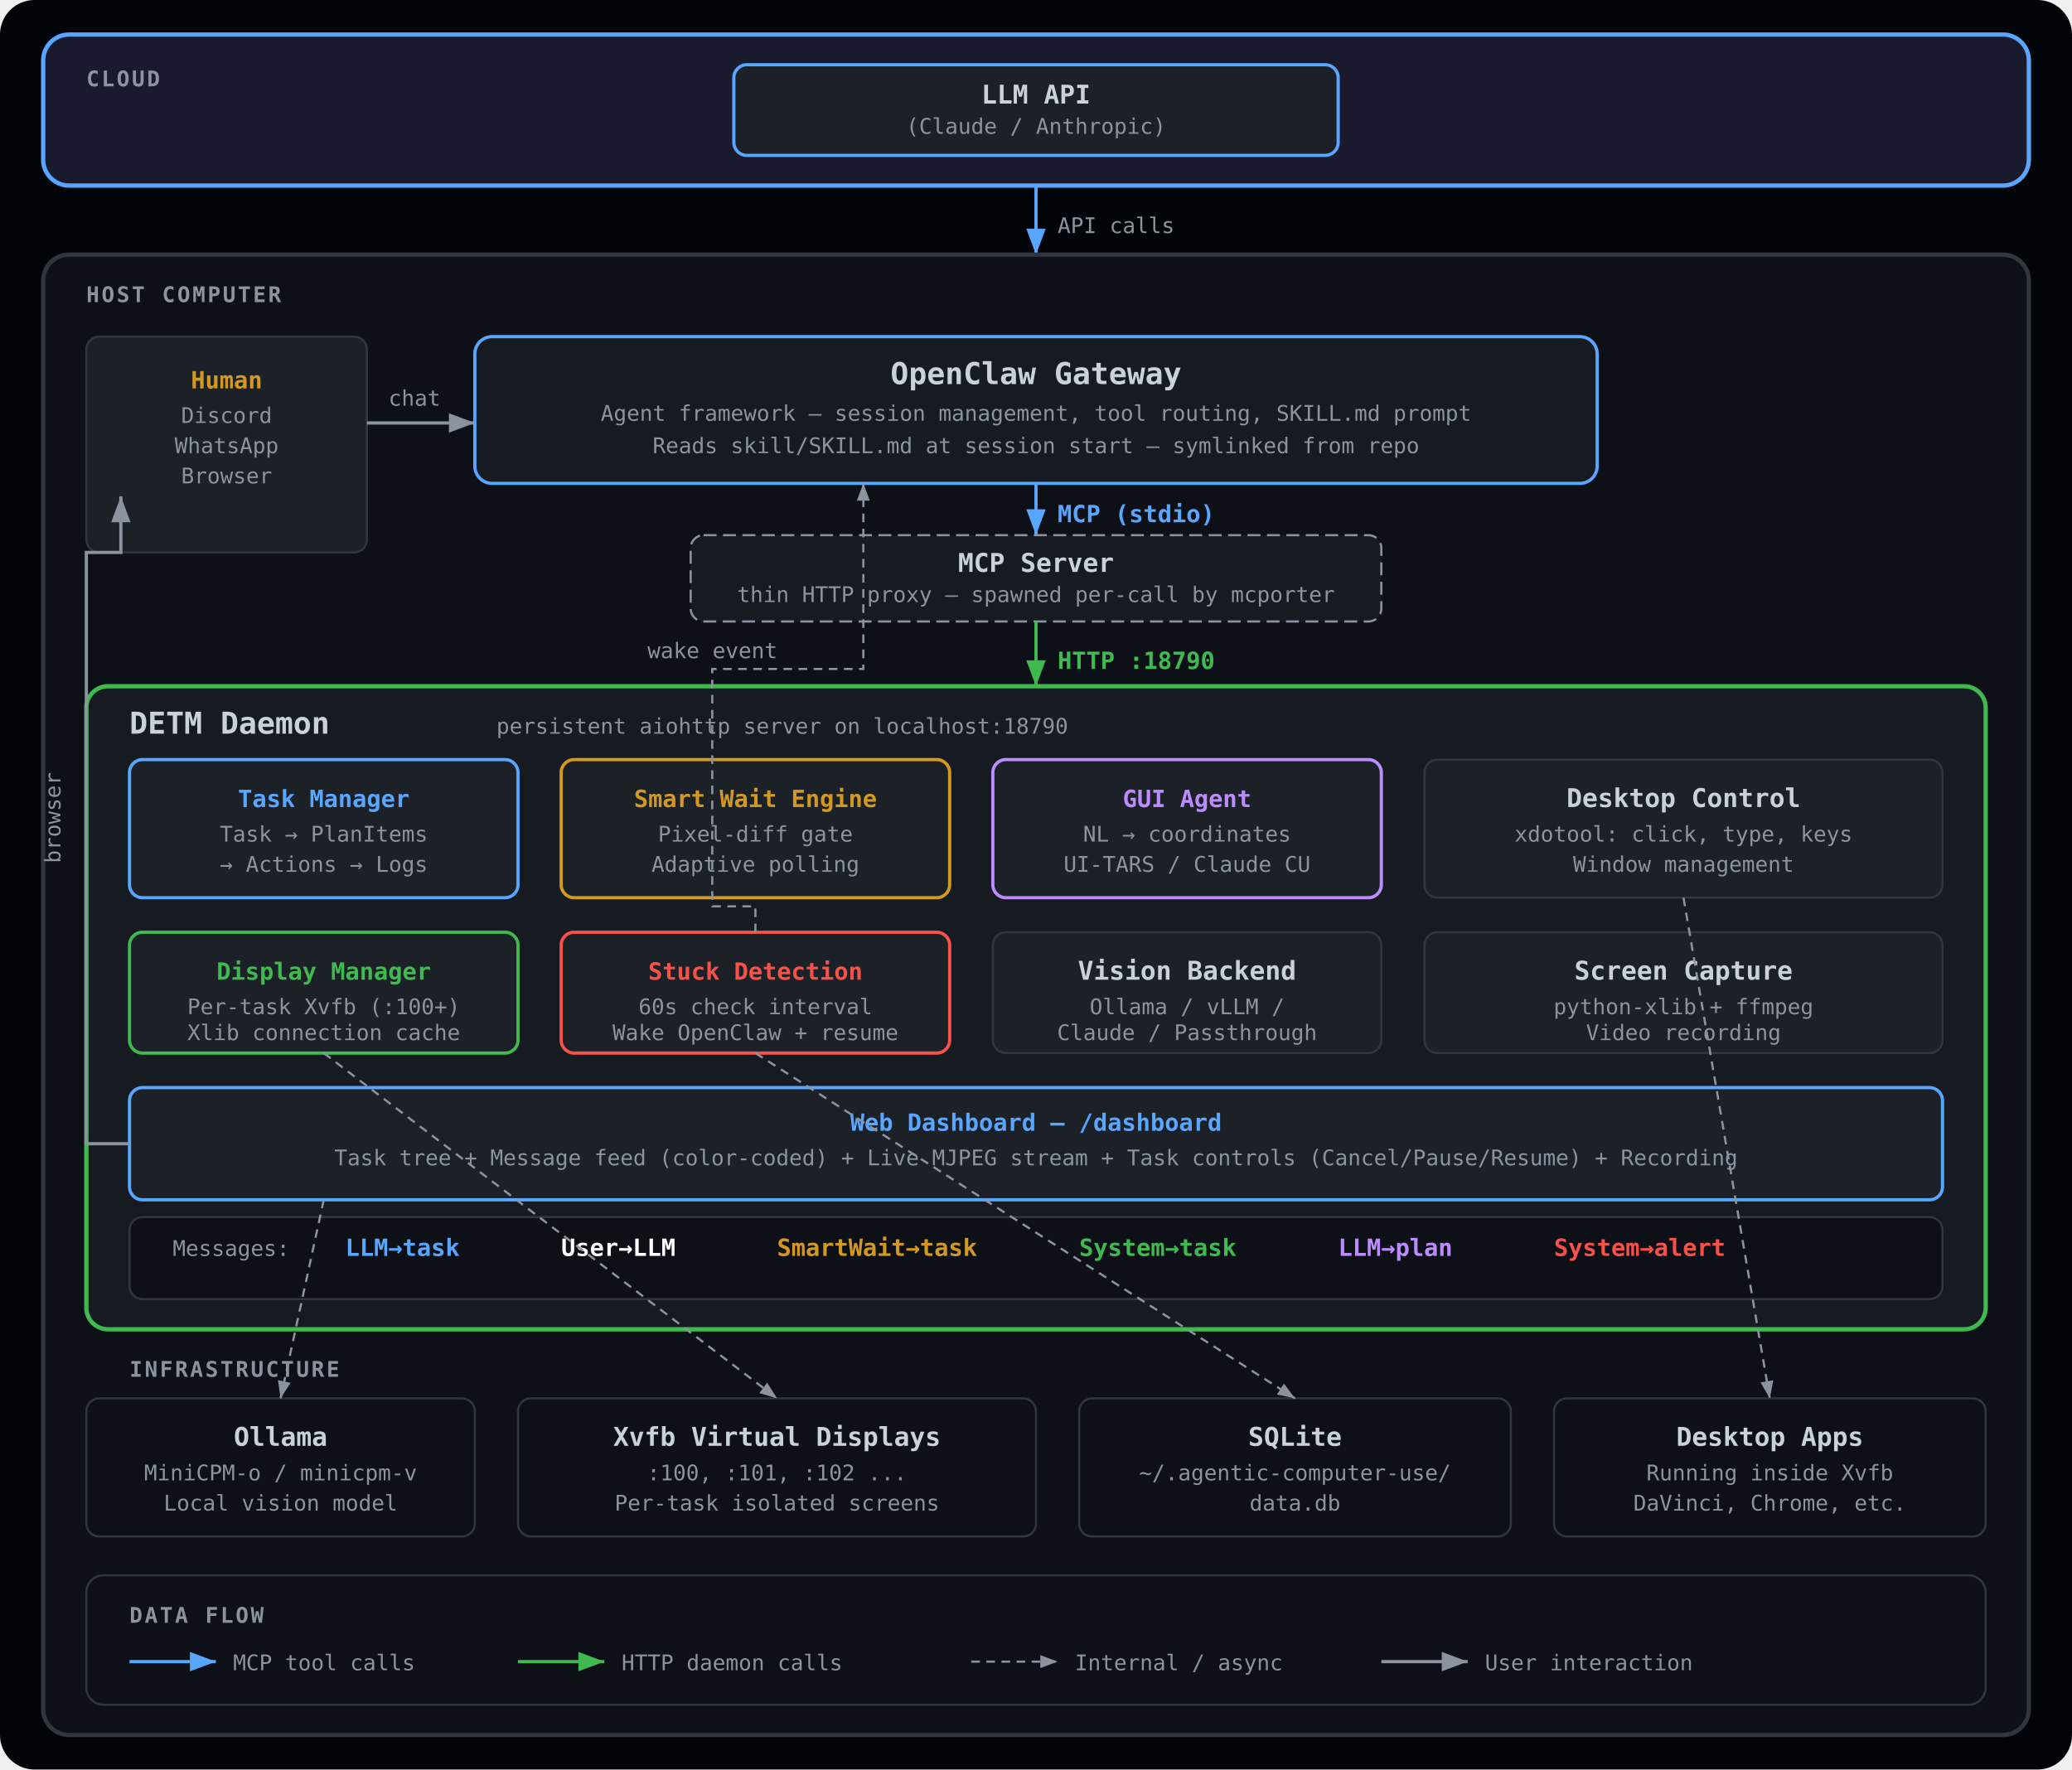
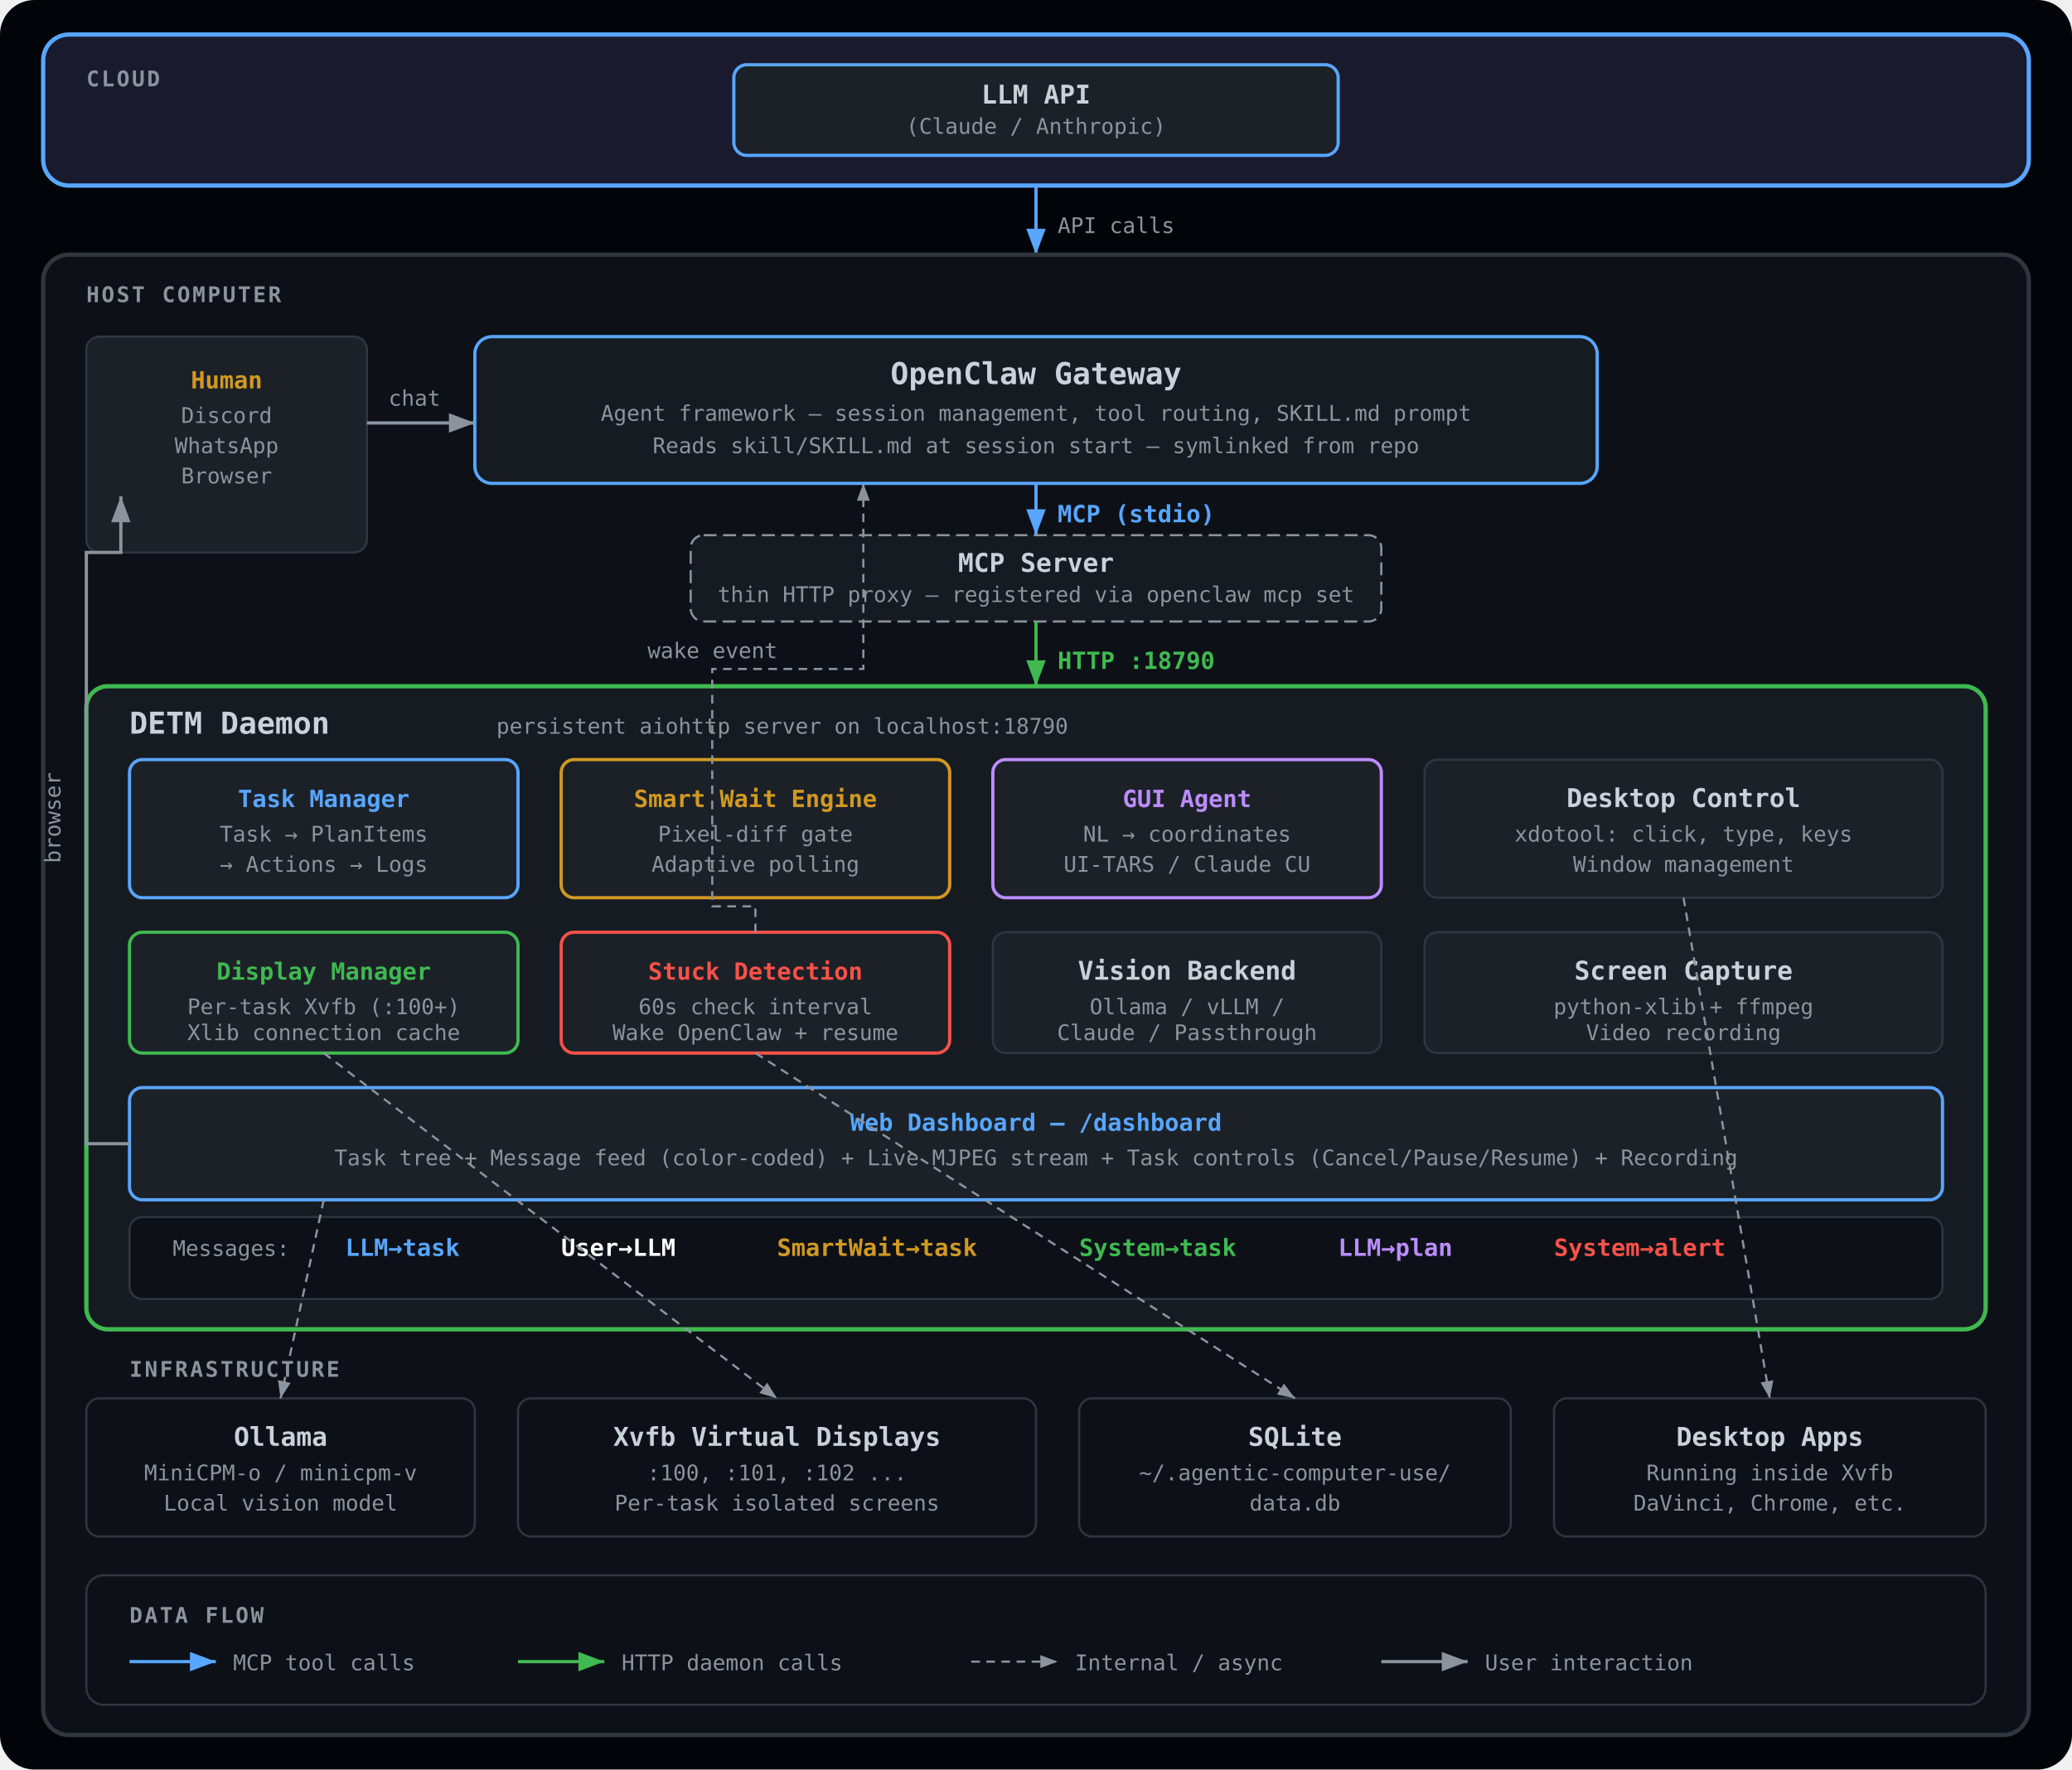
<svg xmlns="http://www.w3.org/2000/svg" viewBox="0 0 960 820" font-family="'SF Mono','Cascadia Code','Fira Code',Consolas,monospace" font-size="12">
  <defs>
    <style>
      .cloud-bg { fill: #1a1a2e; stroke: #58a6ff; stroke-width: 2; rx: 12; }
      .host-bg { fill: #0d1117; stroke: #30363d; stroke-width: 2; rx: 12; }
      .openclaw-bg { fill: #161b22; stroke: #58a6ff; stroke-width: 1.5; rx: 8; }
      .mcp-bg { fill: #161b22; stroke: #8b949e; stroke-width: 1; rx: 6; stroke-dasharray: 6,3; }
      .daemon-bg { fill: #161b22; stroke: #3fb950; stroke-width: 2; rx: 10; }
      .component { fill: #1c2128; stroke: #30363d; stroke-width: 1; rx: 6; }
      .component-active { fill: #1c2128; stroke: #58a6ff; stroke-width: 1.5; rx: 6; }
      .component-warn { fill: #1c2128; stroke: #d29922; stroke-width: 1.5; rx: 6; }
      .component-green { fill: #1c2128; stroke: #3fb950; stroke-width: 1.5; rx: 6; }
      .component-purple { fill: #1c2128; stroke: #bc8cff; stroke-width: 1.5; rx: 6; }
      .component-red { fill: #1c2128; stroke: #f85149; stroke-width: 1.5; rx: 6; }
      .infra { fill: #0d1117; stroke: #30363d; stroke-width: 1; rx: 6; }
      .title { fill: #c9d1d9; font-size: 14px; font-weight: 700; }
      .subtitle { fill: #8b949e; font-size: 10px; }
      .label { fill: #c9d1d9; font-size: 12px; font-weight: 600; }
      .label-sm { fill: #c9d1d9; font-size: 11px; }
      .label-dim { fill: #8b949e; font-size: 10px; }
      .label-blue { fill: #58a6ff; font-size: 11px; font-weight: 600; }
      .label-green { fill: #3fb950; font-size: 11px; font-weight: 600; }
      .label-yellow { fill: #d29922; font-size: 11px; font-weight: 600; }
      .label-purple { fill: #bc8cff; font-size: 11px; font-weight: 600; }
      .label-red { fill: #f85149; font-size: 11px; font-weight: 600; }
      .arrow { stroke: #8b949e; stroke-width: 1.5; fill: none; marker-end: url(#arrowhead); }
      .arrow-blue { stroke: #58a6ff; stroke-width: 1.5; fill: none; marker-end: url(#arrowhead-blue); }
      .arrow-green { stroke: #3fb950; stroke-width: 1.5; fill: none; marker-end: url(#arrowhead-green); }
      .arrow-dashed { stroke: #8b949e; stroke-width: 1; fill: none; stroke-dasharray: 4,3; marker-end: url(#arrowhead); }
      .section-label { fill: #8b949e; font-size: 10px; text-transform: uppercase; letter-spacing: 1px; font-weight: 600; }
    </style>
    <marker id="arrowhead" markerWidth="8" markerHeight="6" refX="8" refY="3" orient="auto">
      <polygon points="0 0, 8 3, 0 6" fill="#8b949e" />
    </marker>
    <marker id="arrowhead-blue" markerWidth="8" markerHeight="6" refX="8" refY="3" orient="auto">
      <polygon points="0 0, 8 3, 0 6" fill="#58a6ff" />
    </marker>
    <marker id="arrowhead-green" markerWidth="8" markerHeight="6" refX="8" refY="3" orient="auto">
      <polygon points="0 0, 8 3, 0 6" fill="#3fb950" />
    </marker>
  </defs>
  <rect width="960" height="820" fill="#010409" rx="16" />
  <rect x="20" y="16" width="920" height="70" class="cloud-bg" />
  <text x="40" y="40" class="section-label">CLOUD</text>
  <rect x="340" y="30" width="280" height="42" class="component-active" />
  <text x="480" y="48" text-anchor="middle" class="label">LLM API</text>
  <text x="480" y="62" text-anchor="middle" class="label-dim">(Claude / Anthropic)</text>
  <line x1="480" y1="86" x2="480" y2="118" class="arrow-blue" />
  <text x="490" y="108" class="label-dim">API calls</text>
  <rect x="20" y="118" width="920" height="686" class="host-bg" />
  <text x="40" y="140" class="section-label">HOST COMPUTER</text>
  <rect x="40" y="156" width="130" height="100" class="component" />
  <text x="105" y="180" text-anchor="middle" class="label-yellow">Human</text>
  <text x="105" y="196" text-anchor="middle" class="label-dim">Discord</text>
  <text x="105" y="210" text-anchor="middle" class="label-dim">WhatsApp</text>
  <text x="105" y="224" text-anchor="middle" class="label-dim">Browser</text>
  <line x1="170" y1="196" x2="220" y2="196" class="arrow" />
  <text x="180" y="188" class="label-dim">chat</text>
  <rect x="220" y="156" width="520" height="68" class="openclaw-bg" />
  <text x="480" y="178" text-anchor="middle" class="title">OpenClaw Gateway</text>
  <text x="480" y="195" text-anchor="middle" class="label-dim">Agent framework — session management, tool routing, SKILL.md prompt</text>
  <text x="480" y="210" text-anchor="middle" class="label-dim">Reads skill/SKILL.md at session start — symlinked from repo</text>
  <line x1="480" y1="224" x2="480" y2="248" class="arrow-blue" />
  <text x="490" y="242" class="label-blue">MCP (stdio)</text>
  <rect x="320" y="248" width="320" height="40" class="mcp-bg" />
  <text x="480" y="265" text-anchor="middle" class="label">MCP Server</text>
-   <text x="480" y="279" text-anchor="middle" class="label-dim">thin HTTP proxy — spawned per-call by mcporter</text>
+   <text x="480" y="279" text-anchor="middle" class="label-dim">thin HTTP proxy — registered via openclaw mcp set</text>
  <line x1="480" y1="288" x2="480" y2="318" class="arrow-green" />
  <text x="490" y="310" class="label-green">HTTP :18790</text>
  <rect x="40" y="318" width="880" height="298" class="daemon-bg" />
  <text x="60" y="340" class="title">DETM Daemon</text>
  <text x="230" y="340" class="label-dim">persistent aiohttp server on localhost:18790</text>
  <rect x="60" y="352" width="180" height="64" class="component-active" />
  <text x="150" y="374" text-anchor="middle" class="label-blue">Task Manager</text>
  <text x="150" y="390" text-anchor="middle" class="label-dim">Task → PlanItems</text>
  <text x="150" y="404" text-anchor="middle" class="label-dim">→ Actions → Logs</text>
  <rect x="260" y="352" width="180" height="64" class="component-warn" />
  <text x="350" y="374" text-anchor="middle" class="label-yellow">Smart Wait Engine</text>
  <text x="350" y="390" text-anchor="middle" class="label-dim">Pixel-diff gate</text>
  <text x="350" y="404" text-anchor="middle" class="label-dim">Adaptive polling</text>
  <rect x="460" y="352" width="180" height="64" class="component-purple" />
  <text x="550" y="374" text-anchor="middle" class="label-purple">GUI Agent</text>
  <text x="550" y="390" text-anchor="middle" class="label-dim">NL → coordinates</text>
  <text x="550" y="404" text-anchor="middle" class="label-dim">UI-TARS / Claude CU</text>
  <rect x="660" y="352" width="240" height="64" class="component" />
  <text x="780" y="374" text-anchor="middle" class="label">Desktop Control</text>
  <text x="780" y="390" text-anchor="middle" class="label-dim">xdotool: click, type, keys</text>
  <text x="780" y="404" text-anchor="middle" class="label-dim">Window management</text>
  <rect x="60" y="432" width="180" height="56" class="component-green" />
  <text x="150" y="454" text-anchor="middle" class="label-green">Display Manager</text>
  <text x="150" y="470" text-anchor="middle" class="label-dim">Per-task Xvfb (:100+)</text>
  <text x="150" y="482" text-anchor="middle" class="label-dim">Xlib connection cache</text>
  <rect x="260" y="432" width="180" height="56" class="component-red" />
  <text x="350" y="454" text-anchor="middle" class="label-red">Stuck Detection</text>
  <text x="350" y="470" text-anchor="middle" class="label-dim">60s check interval</text>
  <text x="350" y="482" text-anchor="middle" class="label-dim">Wake OpenClaw + resume</text>
  <rect x="460" y="432" width="180" height="56" class="component" />
  <text x="550" y="454" text-anchor="middle" class="label">Vision Backend</text>
  <text x="550" y="470" text-anchor="middle" class="label-dim">Ollama / vLLM /</text>
  <text x="550" y="482" text-anchor="middle" class="label-dim">Claude / Passthrough</text>
  <rect x="660" y="432" width="240" height="56" class="component" />
  <text x="780" y="454" text-anchor="middle" class="label">Screen Capture</text>
  <text x="780" y="470" text-anchor="middle" class="label-dim">python-xlib + ffmpeg</text>
  <text x="780" y="482" text-anchor="middle" class="label-dim">Video recording</text>
  <rect x="60" y="504" width="840" height="52" class="component-active" />
  <text x="480" y="524" text-anchor="middle" class="label-blue">Web Dashboard — /dashboard</text>
  <text x="480" y="540" text-anchor="middle" class="label-dim">Task tree + Message feed (color-coded) + Live MJPEG stream + Task controls (Cancel/Pause/Resume) + Recording</text>
  <rect x="60" y="564" width="840" height="38" rx="6" fill="#0d1117" stroke="#30363d" stroke-width="1" />
  <text x="80" y="582" class="label-dim">Messages:</text>
  <text x="160" y="582" class="label-blue">LLM→task</text>
  <text x="260" y="582" fill="#fff" font-size="11" font-weight="600">User→LLM</text>
  <text x="360" y="582" class="label-yellow">SmartWait→task</text>
  <text x="500" y="582" class="label-green">System→task</text>
  <text x="620" y="582" class="label-purple">LLM→plan</text>
  <text x="720" y="582" class="label-red">System→alert</text>
  <text x="60" y="638" class="section-label">INFRASTRUCTURE</text>
  <rect x="40" y="648" width="180" height="64" class="infra" />
  <text x="130" y="670" text-anchor="middle" class="label">Ollama</text>
  <text x="130" y="686" text-anchor="middle" class="label-dim">MiniCPM-o / minicpm-v</text>
  <text x="130" y="700" text-anchor="middle" class="label-dim">Local vision model</text>
  <rect x="240" y="648" width="240" height="64" class="infra" />
  <text x="360" y="670" text-anchor="middle" class="label">Xvfb Virtual Displays</text>
  <text x="360" y="686" text-anchor="middle" class="label-dim">:100, :101, :102 ...</text>
  <text x="360" y="700" text-anchor="middle" class="label-dim">Per-task isolated screens</text>
  <rect x="500" y="648" width="200" height="64" class="infra" />
  <text x="600" y="670" text-anchor="middle" class="label">SQLite</text>
  <text x="600" y="686" text-anchor="middle" class="label-dim">~/.agentic-computer-use/</text>
  <text x="600" y="700" text-anchor="middle" class="label-dim">data.db</text>
  <rect x="720" y="648" width="200" height="64" class="infra" />
  <text x="820" y="670" text-anchor="middle" class="label">Desktop Apps</text>
  <text x="820" y="686" text-anchor="middle" class="label-dim">Running inside Xvfb</text>
  <text x="820" y="700" text-anchor="middle" class="label-dim">DaVinci, Chrome, etc.</text>
  <line x1="150" y1="556" x2="130" y2="648" class="arrow-dashed" />
  <line x1="150" y1="488" x2="360" y2="648" class="arrow-dashed" />
  <line x1="350" y1="488" x2="600" y2="648" class="arrow-dashed" />
  <line x1="780" y1="416" x2="820" y2="648" class="arrow-dashed" />
  <path d="M 60 530 L 40 530 L 40 256 L 56 256 L 56 230" class="arrow" fill="none" />
  <text x="28" y="400" transform="rotate(-90, 28, 400)" class="label-dim">browser</text>
  <path d="M 350 432 L 350 420 L 330 420 L 330 310 L 400 310 L 400 224" class="arrow-dashed" />
  <text x="300" y="305" class="label-dim">wake event</text>
  <rect x="40" y="730" width="880" height="60" rx="8" fill="#0d1117" stroke="#30363d" stroke-width="1" />
  <text x="60" y="752" class="section-label">DATA FLOW</text>
  <line x1="60" y1="770" x2="100" y2="770" class="arrow-blue" />
  <text x="108" y="774" class="label-dim">MCP tool calls</text>
  <line x1="240" y1="770" x2="280" y2="770" class="arrow-green" />
  <text x="288" y="774" class="label-dim">HTTP daemon calls</text>
  <line x1="450" y1="770" x2="490" y2="770" class="arrow-dashed" />
  <text x="498" y="774" class="label-dim">Internal / async</text>
  <line x1="640" y1="770" x2="680" y2="770" class="arrow" />
  <text x="688" y="774" class="label-dim">User interaction</text>
</svg>
